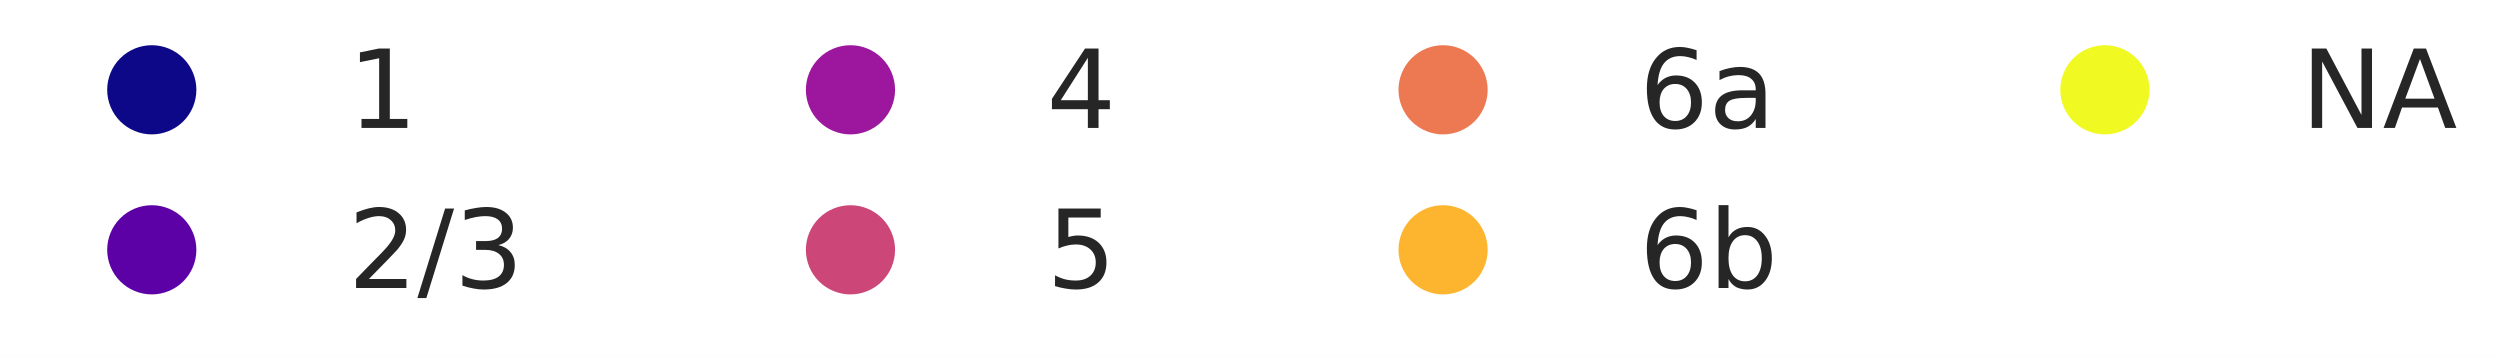
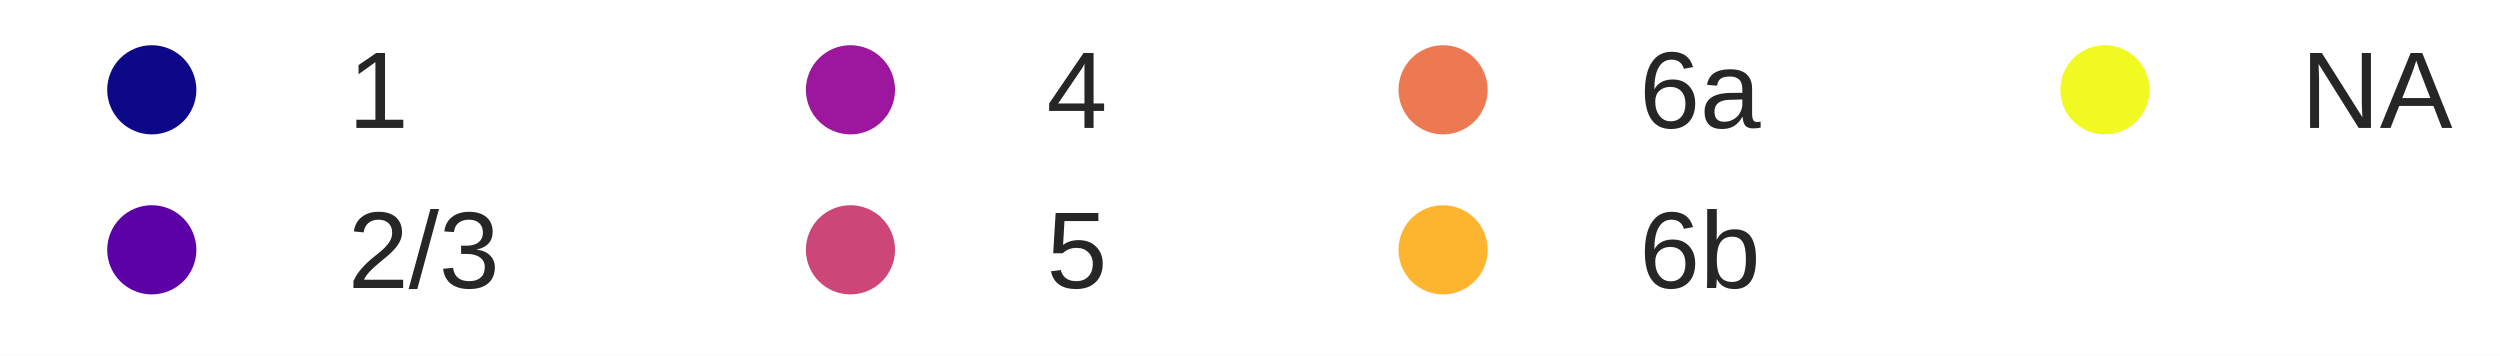
- <svg xmlns="http://www.w3.org/2000/svg" xmlns:xlink="http://www.w3.org/1999/xlink" height="35.9pt" version="1.1" viewBox="0 0 252.27 35.9" width="252.27pt">
+ <svg xmlns="http://www.w3.org/2000/svg" xmlns:xlink="http://www.w3.org/1999/xlink" width="252.27pt" height="35.9pt" viewBox="0 0 252.27 35.9" version="1.1">
  <defs>
-     <style type="text/css">*{stroke-linecap:butt;stroke-linejoin:round;}</style>
+     <style type="text/css">*{stroke-linejoin: round; stroke-linecap: butt}</style>
  </defs>
  <g id="figure_1">
    <g id="patch_1">
-       <path d="M 0 35.9  L 252.27 35.9  L 252.27 0  L 0 0  z " style="fill:#ffffff;" />
+       <path d="M 0 35.9  L 252.27 35.9  L 252.27 0  L 0 0  z " style="fill: #ffffff" />
    </g>
    <g id="axes_1">
      <g id="legend_1">
        <g id="line2d_1">
-           <path d="M 4.316 9.062  L 26.316 9.062  " style="fill:none;stroke:#ffffff;stroke-linecap:round;stroke-width:1.5;" />
-         </g>
-         <g id="line2d_2">
+           <path d="M 4.316 9.062  L 15.316 9.062  L 26.316 9.062  " style="fill: none; stroke: #ffffff; stroke-width: 1.5; stroke-linecap: round" />
          <defs>
-             <path d="M 0 5  C 1.326 5 2.598 4.473 3.536 3.536  C 4.473 2.598 5 1.326 5 0  C 5 -1.326 4.473 -2.598 3.536 -3.536  C 2.598 -4.473 1.326 -5 0 -5  C -1.326 -5 -2.598 -4.473 -3.536 -3.536  C -4.473 -2.598 -5 -1.326 -5 0  C -5 1.326 -4.473 2.598 -3.536 3.536  C -2.598 4.473 -1.326 5 0 5  z " id="m3643073bf1" style="stroke:#ffffff;" />
+             <path id="mba09afd721" d="M 0 5  C 1.326 5 2.598 4.473 3.536 3.536  C 4.473 2.598 5 1.326 5 0  C 5 -1.326 4.473 -2.598 3.536 -3.536  C 2.598 -4.473 1.326 -5 0 -5  C -1.326 -5 -2.598 -4.473 -3.536 -3.536  C -4.473 -2.598 -5 -1.326 -5 0  C -5 1.326 -4.473 2.598 -3.536 3.536  C -2.598 4.473 -1.326 5 0 5  z " style="stroke: #ffffff" />
          </defs>
          <g>
-             <use style="fill:#0d0887;stroke:#ffffff;" x="15.316" xlink:href="#m3643073bf1" y="9.062" />
+             <use xlink:href="#mba09afd721" x="15.316" y="9.062" style="fill: #0d0887; stroke: #ffffff" />
          </g>
        </g>
        <g id="text_1">
-           <text style="fill:#262626;font-family:DejaVu Sans;font-size:11px;font-stretch:normal;font-style:normal;font-weight:normal;text-anchor:start;" transform="rotate(-0, 35.11602, 12.91234)" x="35.116" y="12.912">1</text>
+           <text style="fill: #262626; font: 11px 'Arial', 'DejaVu Sans', 'Liberation Sans', 'Bitstream Vera Sans', sans-serif; text-anchor: start" x="35.116" y="12.912" transform="rotate(-0 35.11602 12.91234)">1</text>
        </g>
-         <g id="line2d_3">
-           <path d="M 4.316 25.208  L 26.316 25.208  " style="fill:none;stroke:#ffffff;stroke-linecap:round;stroke-width:1.5;" />
-         </g>
-         <g id="line2d_4">
+         <g id="line2d_2">
+           <path d="M 4.316 25.208  L 15.316 25.208  L 26.316 25.208  " style="fill: none; stroke: #ffffff; stroke-width: 1.5; stroke-linecap: round" />
          <defs>
-             <path d="M 0 5  C 1.326 5 2.598 4.473 3.536 3.536  C 4.473 2.598 5 1.326 5 0  C 5 -1.326 4.473 -2.598 3.536 -3.536  C 2.598 -4.473 1.326 -5 0 -5  C -1.326 -5 -2.598 -4.473 -3.536 -3.536  C -4.473 -2.598 -5 -1.326 -5 0  C -5 1.326 -4.473 2.598 -3.536 3.536  C -2.598 4.473 -1.326 5 0 5  z " id="mb37e831ee4" style="stroke:#ffffff;" />
+             <path id="mb8ba1292a4" d="M 0 5  C 1.326 5 2.598 4.473 3.536 3.536  C 4.473 2.598 5 1.326 5 0  C 5 -1.326 4.473 -2.598 3.536 -3.536  C 2.598 -4.473 1.326 -5 0 -5  C -1.326 -5 -2.598 -4.473 -3.536 -3.536  C -4.473 -2.598 -5 -1.326 -5 0  C -5 1.326 -4.473 2.598 -3.536 3.536  C -2.598 4.473 -1.326 5 0 5  z " style="stroke: #ffffff" />
          </defs>
          <g>
-             <use style="fill:#5c01a6;stroke:#ffffff;" x="15.316" xlink:href="#mb37e831ee4" y="25.208" />
+             <use xlink:href="#mb8ba1292a4" x="15.316" y="25.208" style="fill: #5c01a6; stroke: #ffffff" />
          </g>
        </g>
        <g id="text_2">
-           <text style="fill:#262626;font-family:DejaVu Sans;font-size:11px;font-stretch:normal;font-style:normal;font-weight:normal;text-anchor:start;" transform="rotate(-0, 35.11602, 29.05828)" x="35.116" y="29.058">2/3</text>
+           <text style="fill: #262626; font: 11px 'Arial', 'DejaVu Sans', 'Liberation Sans', 'Bitstream Vera Sans', sans-serif; text-anchor: start" x="35.116" y="29.058" transform="rotate(-0 35.11602 29.05828)">2/3</text>
        </g>
-         <g id="line2d_5">
-           <path d="M 74.819 9.062  L 96.819 9.062  " style="fill:none;stroke:#ffffff;stroke-linecap:round;stroke-width:1.5;" />
-         </g>
-         <g id="line2d_6">
+         <g id="line2d_3">
+           <path d="M 74.819 9.062  L 85.819 9.062  L 96.819 9.062  " style="fill: none; stroke: #ffffff; stroke-width: 1.5; stroke-linecap: round" />
          <defs>
-             <path d="M 0 5  C 1.326 5 2.598 4.473 3.536 3.536  C 4.473 2.598 5 1.326 5 0  C 5 -1.326 4.473 -2.598 3.536 -3.536  C 2.598 -4.473 1.326 -5 0 -5  C -1.326 -5 -2.598 -4.473 -3.536 -3.536  C -4.473 -2.598 -5 -1.326 -5 0  C -5 1.326 -4.473 2.598 -3.536 3.536  C -2.598 4.473 -1.326 5 0 5  z " id="ma062d2a54d" style="stroke:#ffffff;" />
+             <path id="mc6814f429d" d="M 0 5  C 1.326 5 2.598 4.473 3.536 3.536  C 4.473 2.598 5 1.326 5 0  C 5 -1.326 4.473 -2.598 3.536 -3.536  C 2.598 -4.473 1.326 -5 0 -5  C -1.326 -5 -2.598 -4.473 -3.536 -3.536  C -4.473 -2.598 -5 -1.326 -5 0  C -5 1.326 -4.473 2.598 -3.536 3.536  C -2.598 4.473 -1.326 5 0 5  z " style="stroke: #ffffff" />
          </defs>
          <g>
-             <use style="fill:#9c179e;stroke:#ffffff;" x="85.819" xlink:href="#ma062d2a54d" y="9.062" />
+             <use xlink:href="#mc6814f429d" x="85.819" y="9.062" style="fill: #9c179e; stroke: #ffffff" />
          </g>
        </g>
        <g id="text_3">
-           <text style="fill:#262626;font-family:DejaVu Sans;font-size:11px;font-stretch:normal;font-style:normal;font-weight:normal;text-anchor:start;" transform="rotate(-0, 105.6191, 12.91234)" x="105.619" y="12.912">4</text>
+           <text style="fill: #262626; font: 11px 'Arial', 'DejaVu Sans', 'Liberation Sans', 'Bitstream Vera Sans', sans-serif; text-anchor: start" x="105.619" y="12.912" transform="rotate(-0 105.6191 12.91234)">4</text>
        </g>
-         <g id="line2d_7">
-           <path d="M 74.819 25.208  L 96.819 25.208  " style="fill:none;stroke:#ffffff;stroke-linecap:round;stroke-width:1.5;" />
-         </g>
-         <g id="line2d_8">
+         <g id="line2d_4">
+           <path d="M 74.819 25.208  L 85.819 25.208  L 96.819 25.208  " style="fill: none; stroke: #ffffff; stroke-width: 1.5; stroke-linecap: round" />
          <defs>
-             <path d="M 0 5  C 1.326 5 2.598 4.473 3.536 3.536  C 4.473 2.598 5 1.326 5 0  C 5 -1.326 4.473 -2.598 3.536 -3.536  C 2.598 -4.473 1.326 -5 0 -5  C -1.326 -5 -2.598 -4.473 -3.536 -3.536  C -4.473 -2.598 -5 -1.326 -5 0  C -5 1.326 -4.473 2.598 -3.536 3.536  C -2.598 4.473 -1.326 5 0 5  z " id="m0751ff11b3" style="stroke:#ffffff;" />
+             <path id="m9bab4fc477" d="M 0 5  C 1.326 5 2.598 4.473 3.536 3.536  C 4.473 2.598 5 1.326 5 0  C 5 -1.326 4.473 -2.598 3.536 -3.536  C 2.598 -4.473 1.326 -5 0 -5  C -1.326 -5 -2.598 -4.473 -3.536 -3.536  C -4.473 -2.598 -5 -1.326 -5 0  C -5 1.326 -4.473 2.598 -3.536 3.536  C -2.598 4.473 -1.326 5 0 5  z " style="stroke: #ffffff" />
          </defs>
          <g>
-             <use style="fill:#cc4778;stroke:#ffffff;" x="85.819" xlink:href="#m0751ff11b3" y="25.208" />
+             <use xlink:href="#m9bab4fc477" x="85.819" y="25.208" style="fill: #cc4778; stroke: #ffffff" />
          </g>
        </g>
        <g id="text_4">
-           <text style="fill:#262626;font-family:DejaVu Sans;font-size:11px;font-stretch:normal;font-style:normal;font-weight:normal;text-anchor:start;" transform="rotate(-0, 105.6191, 29.05828)" x="105.619" y="29.058">5</text>
+           <text style="fill: #262626; font: 11px 'Arial', 'DejaVu Sans', 'Liberation Sans', 'Bitstream Vera Sans', sans-serif; text-anchor: start" x="105.619" y="29.058" transform="rotate(-0 105.6191 29.05828)">5</text>
        </g>
-         <g id="line2d_9">
-           <path d="M 134.618 9.062  L 156.618 9.062  " style="fill:none;stroke:#ffffff;stroke-linecap:round;stroke-width:1.5;" />
-         </g>
-         <g id="line2d_10">
+         <g id="line2d_5">
+           <path d="M 134.618 9.062  L 145.618 9.062  L 156.618 9.062  " style="fill: none; stroke: #ffffff; stroke-width: 1.5; stroke-linecap: round" />
          <defs>
-             <path d="M 0 5  C 1.326 5 2.598 4.473 3.536 3.536  C 4.473 2.598 5 1.326 5 0  C 5 -1.326 4.473 -2.598 3.536 -3.536  C 2.598 -4.473 1.326 -5 0 -5  C -1.326 -5 -2.598 -4.473 -3.536 -3.536  C -4.473 -2.598 -5 -1.326 -5 0  C -5 1.326 -4.473 2.598 -3.536 3.536  C -2.598 4.473 -1.326 5 0 5  z " id="m68e987c192" style="stroke:#ffffff;" />
+             <path id="m4d998975dc" d="M 0 5  C 1.326 5 2.598 4.473 3.536 3.536  C 4.473 2.598 5 1.326 5 0  C 5 -1.326 4.473 -2.598 3.536 -3.536  C 2.598 -4.473 1.326 -5 0 -5  C -1.326 -5 -2.598 -4.473 -3.536 -3.536  C -4.473 -2.598 -5 -1.326 -5 0  C -5 1.326 -4.473 2.598 -3.536 3.536  C -2.598 4.473 -1.326 5 0 5  z " style="stroke: #ffffff" />
          </defs>
          <g>
-             <use style="fill:#ed7953;stroke:#ffffff;" x="145.618" xlink:href="#m68e987c192" y="9.062" />
+             <use xlink:href="#m4d998975dc" x="145.618" y="9.062" style="fill: #ed7953; stroke: #ffffff" />
          </g>
        </g>
        <g id="text_5">
-           <text style="fill:#262626;font-family:DejaVu Sans;font-size:11px;font-stretch:normal;font-style:normal;font-weight:normal;text-anchor:start;" transform="rotate(-0, 165.4179, 12.91234)" x="165.418" y="12.912">6a</text>
+           <text style="fill: #262626; font: 11px 'Arial', 'DejaVu Sans', 'Liberation Sans', 'Bitstream Vera Sans', sans-serif; text-anchor: start" x="165.418" y="12.912" transform="rotate(-0 165.4179 12.91234)">6a</text>
        </g>
-         <g id="line2d_11">
-           <path d="M 134.618 25.208  L 156.618 25.208  " style="fill:none;stroke:#ffffff;stroke-linecap:round;stroke-width:1.5;" />
-         </g>
-         <g id="line2d_12">
+         <g id="line2d_6">
+           <path d="M 134.618 25.208  L 145.618 25.208  L 156.618 25.208  " style="fill: none; stroke: #ffffff; stroke-width: 1.5; stroke-linecap: round" />
          <defs>
-             <path d="M 0 5  C 1.326 5 2.598 4.473 3.536 3.536  C 4.473 2.598 5 1.326 5 0  C 5 -1.326 4.473 -2.598 3.536 -3.536  C 2.598 -4.473 1.326 -5 0 -5  C -1.326 -5 -2.598 -4.473 -3.536 -3.536  C -4.473 -2.598 -5 -1.326 -5 0  C -5 1.326 -4.473 2.598 -3.536 3.536  C -2.598 4.473 -1.326 5 0 5  z " id="m4f9b441942" style="stroke:#ffffff;" />
+             <path id="mb23d8d4774" d="M 0 5  C 1.326 5 2.598 4.473 3.536 3.536  C 4.473 2.598 5 1.326 5 0  C 5 -1.326 4.473 -2.598 3.536 -3.536  C 2.598 -4.473 1.326 -5 0 -5  C -1.326 -5 -2.598 -4.473 -3.536 -3.536  C -4.473 -2.598 -5 -1.326 -5 0  C -5 1.326 -4.473 2.598 -3.536 3.536  C -2.598 4.473 -1.326 5 0 5  z " style="stroke: #ffffff" />
          </defs>
          <g>
-             <use style="fill:#fdb42f;stroke:#ffffff;" x="145.618" xlink:href="#m4f9b441942" y="25.208" />
+             <use xlink:href="#mb23d8d4774" x="145.618" y="25.208" style="fill: #fdb42f; stroke: #ffffff" />
          </g>
        </g>
        <g id="text_6">
-           <text style="fill:#262626;font-family:DejaVu Sans;font-size:11px;font-stretch:normal;font-style:normal;font-weight:normal;text-anchor:start;" transform="rotate(-0, 165.4179, 29.05828)" x="165.418" y="29.058">6b</text>
+           <text style="fill: #262626; font: 11px 'Arial', 'DejaVu Sans', 'Liberation Sans', 'Bitstream Vera Sans', sans-serif; text-anchor: start" x="165.418" y="29.058" transform="rotate(-0 165.4179 29.05828)">6b</text>
        </g>
-         <g id="line2d_13">
-           <path d="M 201.4 9.062  L 223.4 9.062  " style="fill:none;stroke:#ffffff;stroke-linecap:round;stroke-width:1.5;" />
-         </g>
-         <g id="line2d_14">
+         <g id="line2d_7">
+           <path d="M 201.4 9.062  L 212.4 9.062  L 223.4 9.062  " style="fill: none; stroke: #ffffff; stroke-width: 1.5; stroke-linecap: round" />
          <defs>
-             <path d="M 0 5  C 1.326 5 2.598 4.473 3.536 3.536  C 4.473 2.598 5 1.326 5 0  C 5 -1.326 4.473 -2.598 3.536 -3.536  C 2.598 -4.473 1.326 -5 0 -5  C -1.326 -5 -2.598 -4.473 -3.536 -3.536  C -4.473 -2.598 -5 -1.326 -5 0  C -5 1.326 -4.473 2.598 -3.536 3.536  C -2.598 4.473 -1.326 5 0 5  z " id="m343d16533e" style="stroke:#ffffff;" />
+             <path id="m1dde6e9b8c" d="M 0 5  C 1.326 5 2.598 4.473 3.536 3.536  C 4.473 2.598 5 1.326 5 0  C 5 -1.326 4.473 -2.598 3.536 -3.536  C 2.598 -4.473 1.326 -5 0 -5  C -1.326 -5 -2.598 -4.473 -3.536 -3.536  C -4.473 -2.598 -5 -1.326 -5 0  C -5 1.326 -4.473 2.598 -3.536 3.536  C -2.598 4.473 -1.326 5 0 5  z " style="stroke: #ffffff" />
          </defs>
          <g>
-             <use style="fill:#f0f921;stroke:#ffffff;" x="212.4" xlink:href="#m343d16533e" y="9.062" />
+             <use xlink:href="#m1dde6e9b8c" x="212.4" y="9.062" style="fill: #f0f921; stroke: #ffffff" />
          </g>
        </g>
        <g id="text_7">
-           <text style="fill:#262626;font-family:DejaVu Sans;font-size:11px;font-stretch:normal;font-style:normal;font-weight:normal;text-anchor:start;" transform="rotate(-0, 232.1999, 12.91234)" x="232.2" y="12.912">NA</text>
+           <text style="fill: #262626; font: 11px 'Arial', 'DejaVu Sans', 'Liberation Sans', 'Bitstream Vera Sans', sans-serif; text-anchor: start" x="232.2" y="12.912" transform="rotate(-0 232.1999 12.91234)">NA</text>
        </g>
      </g>
    </g>
  </g>
</svg>
